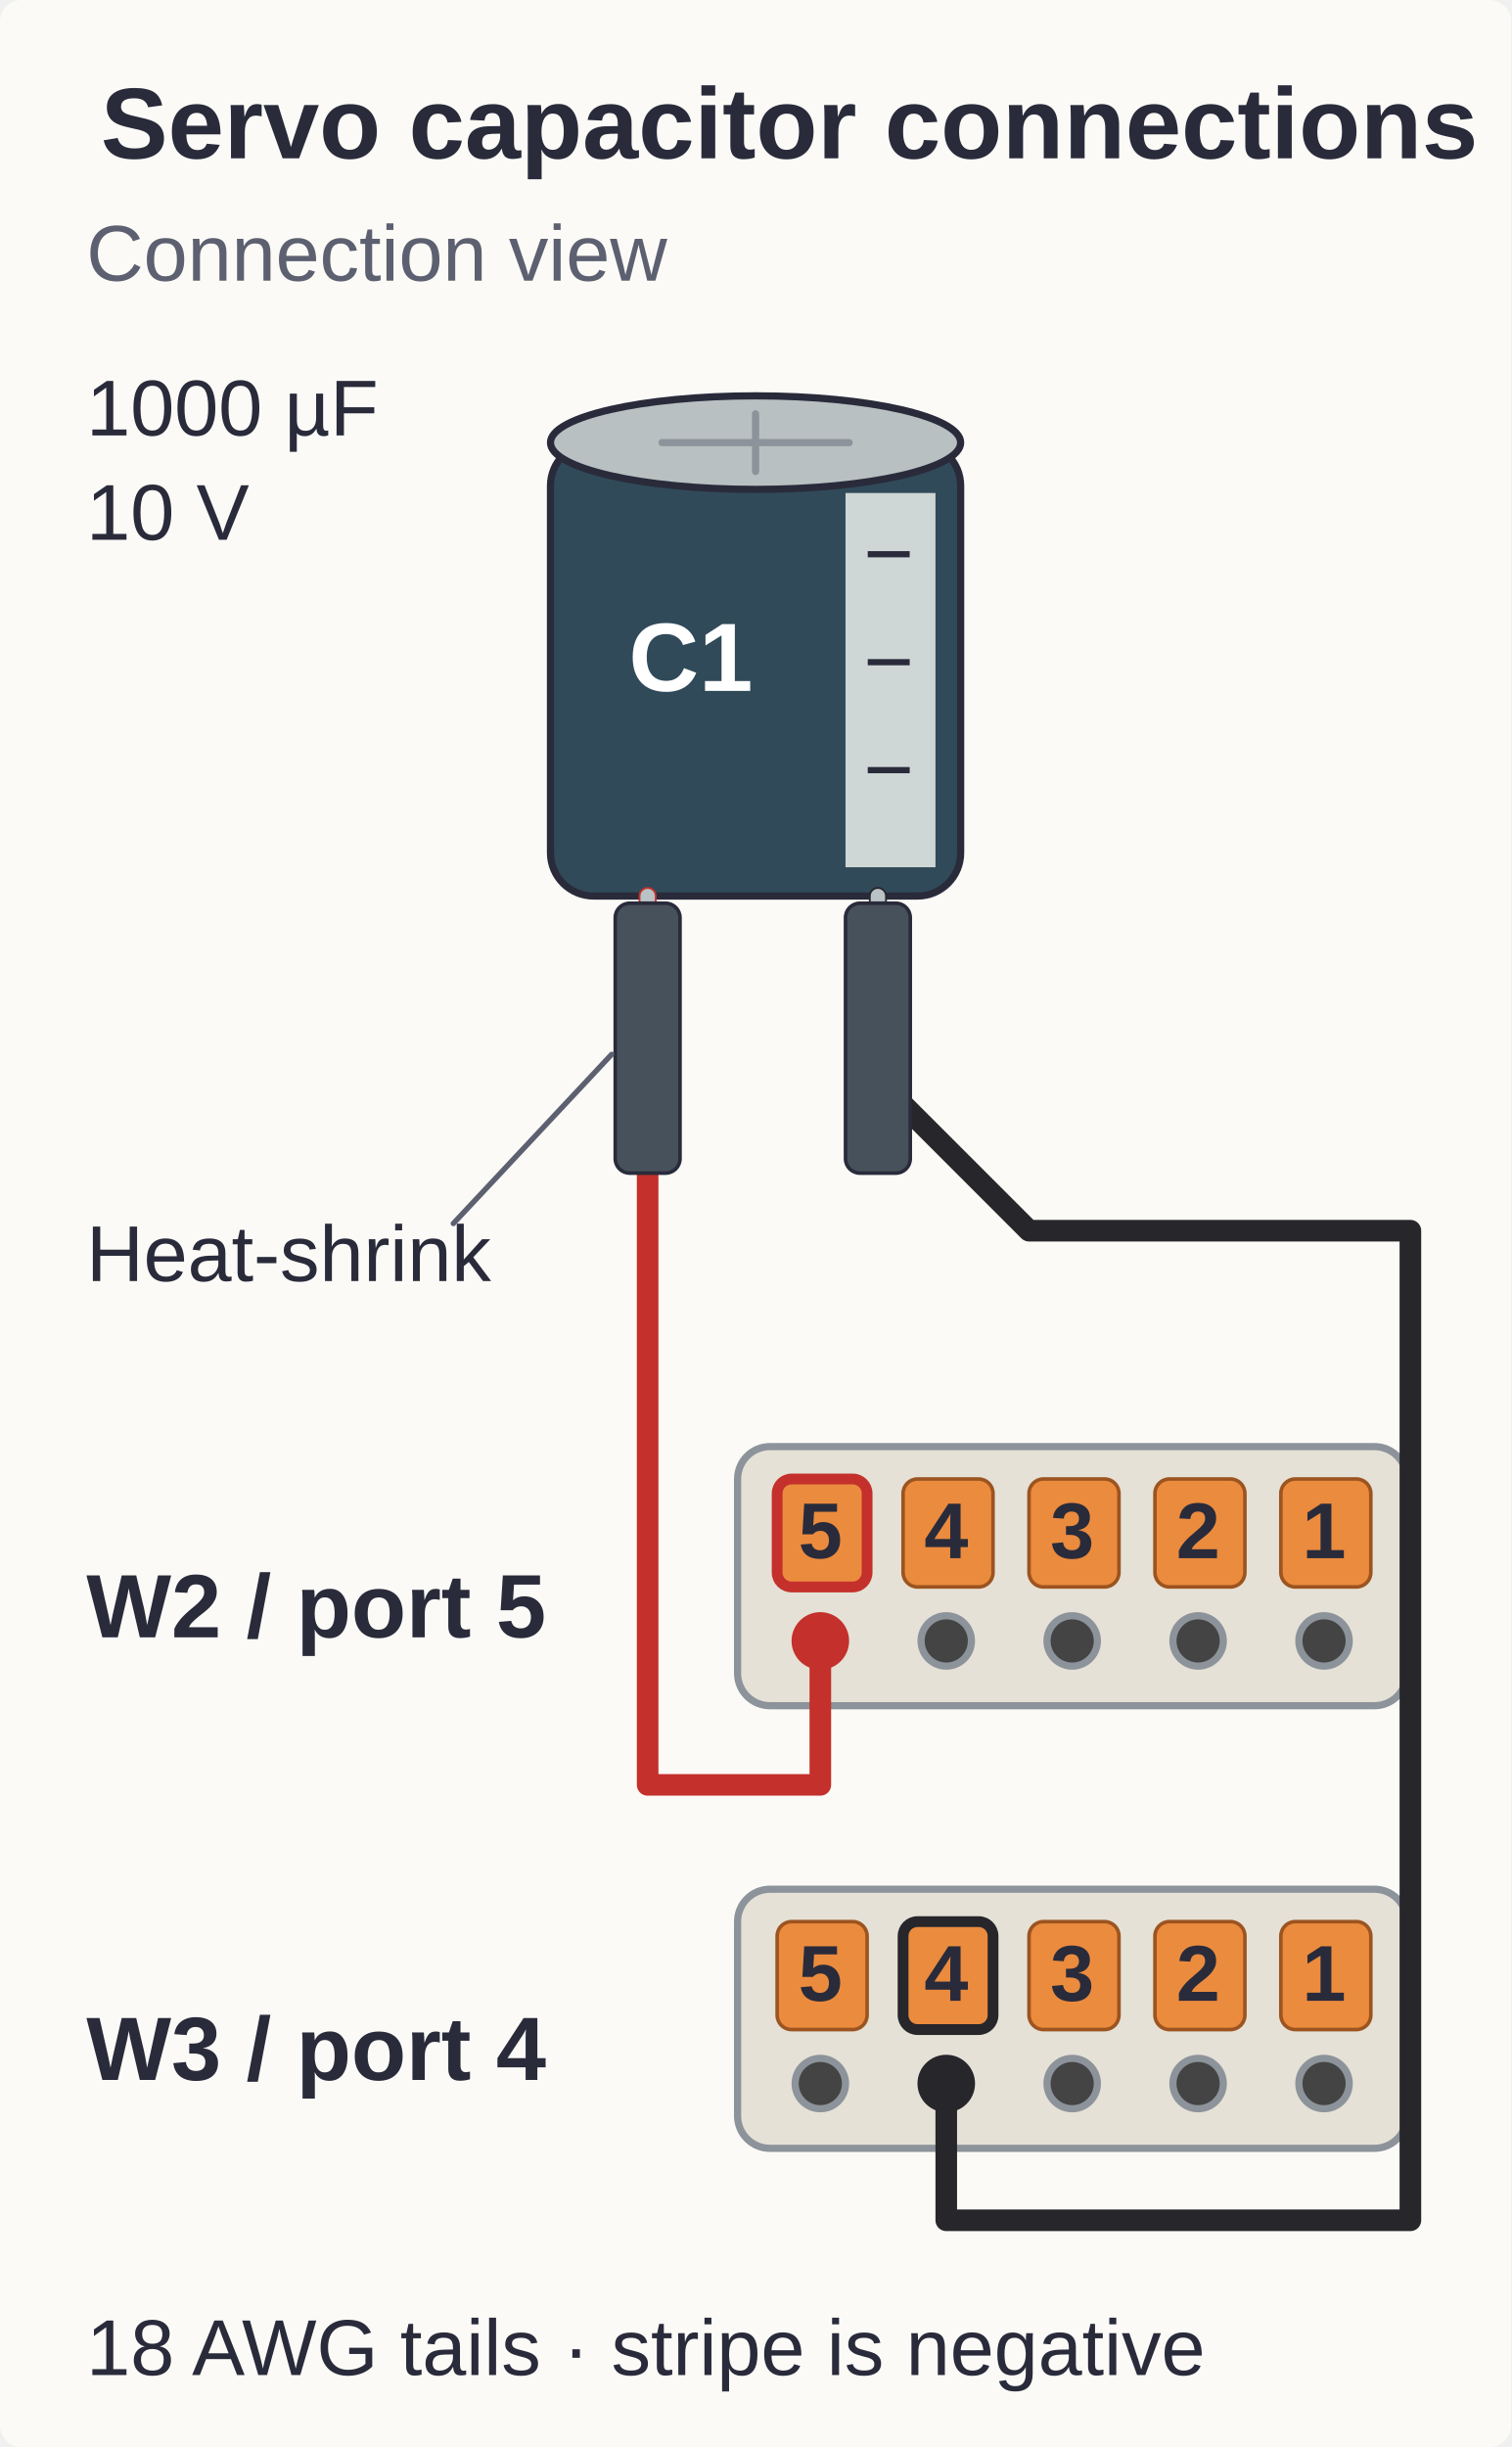
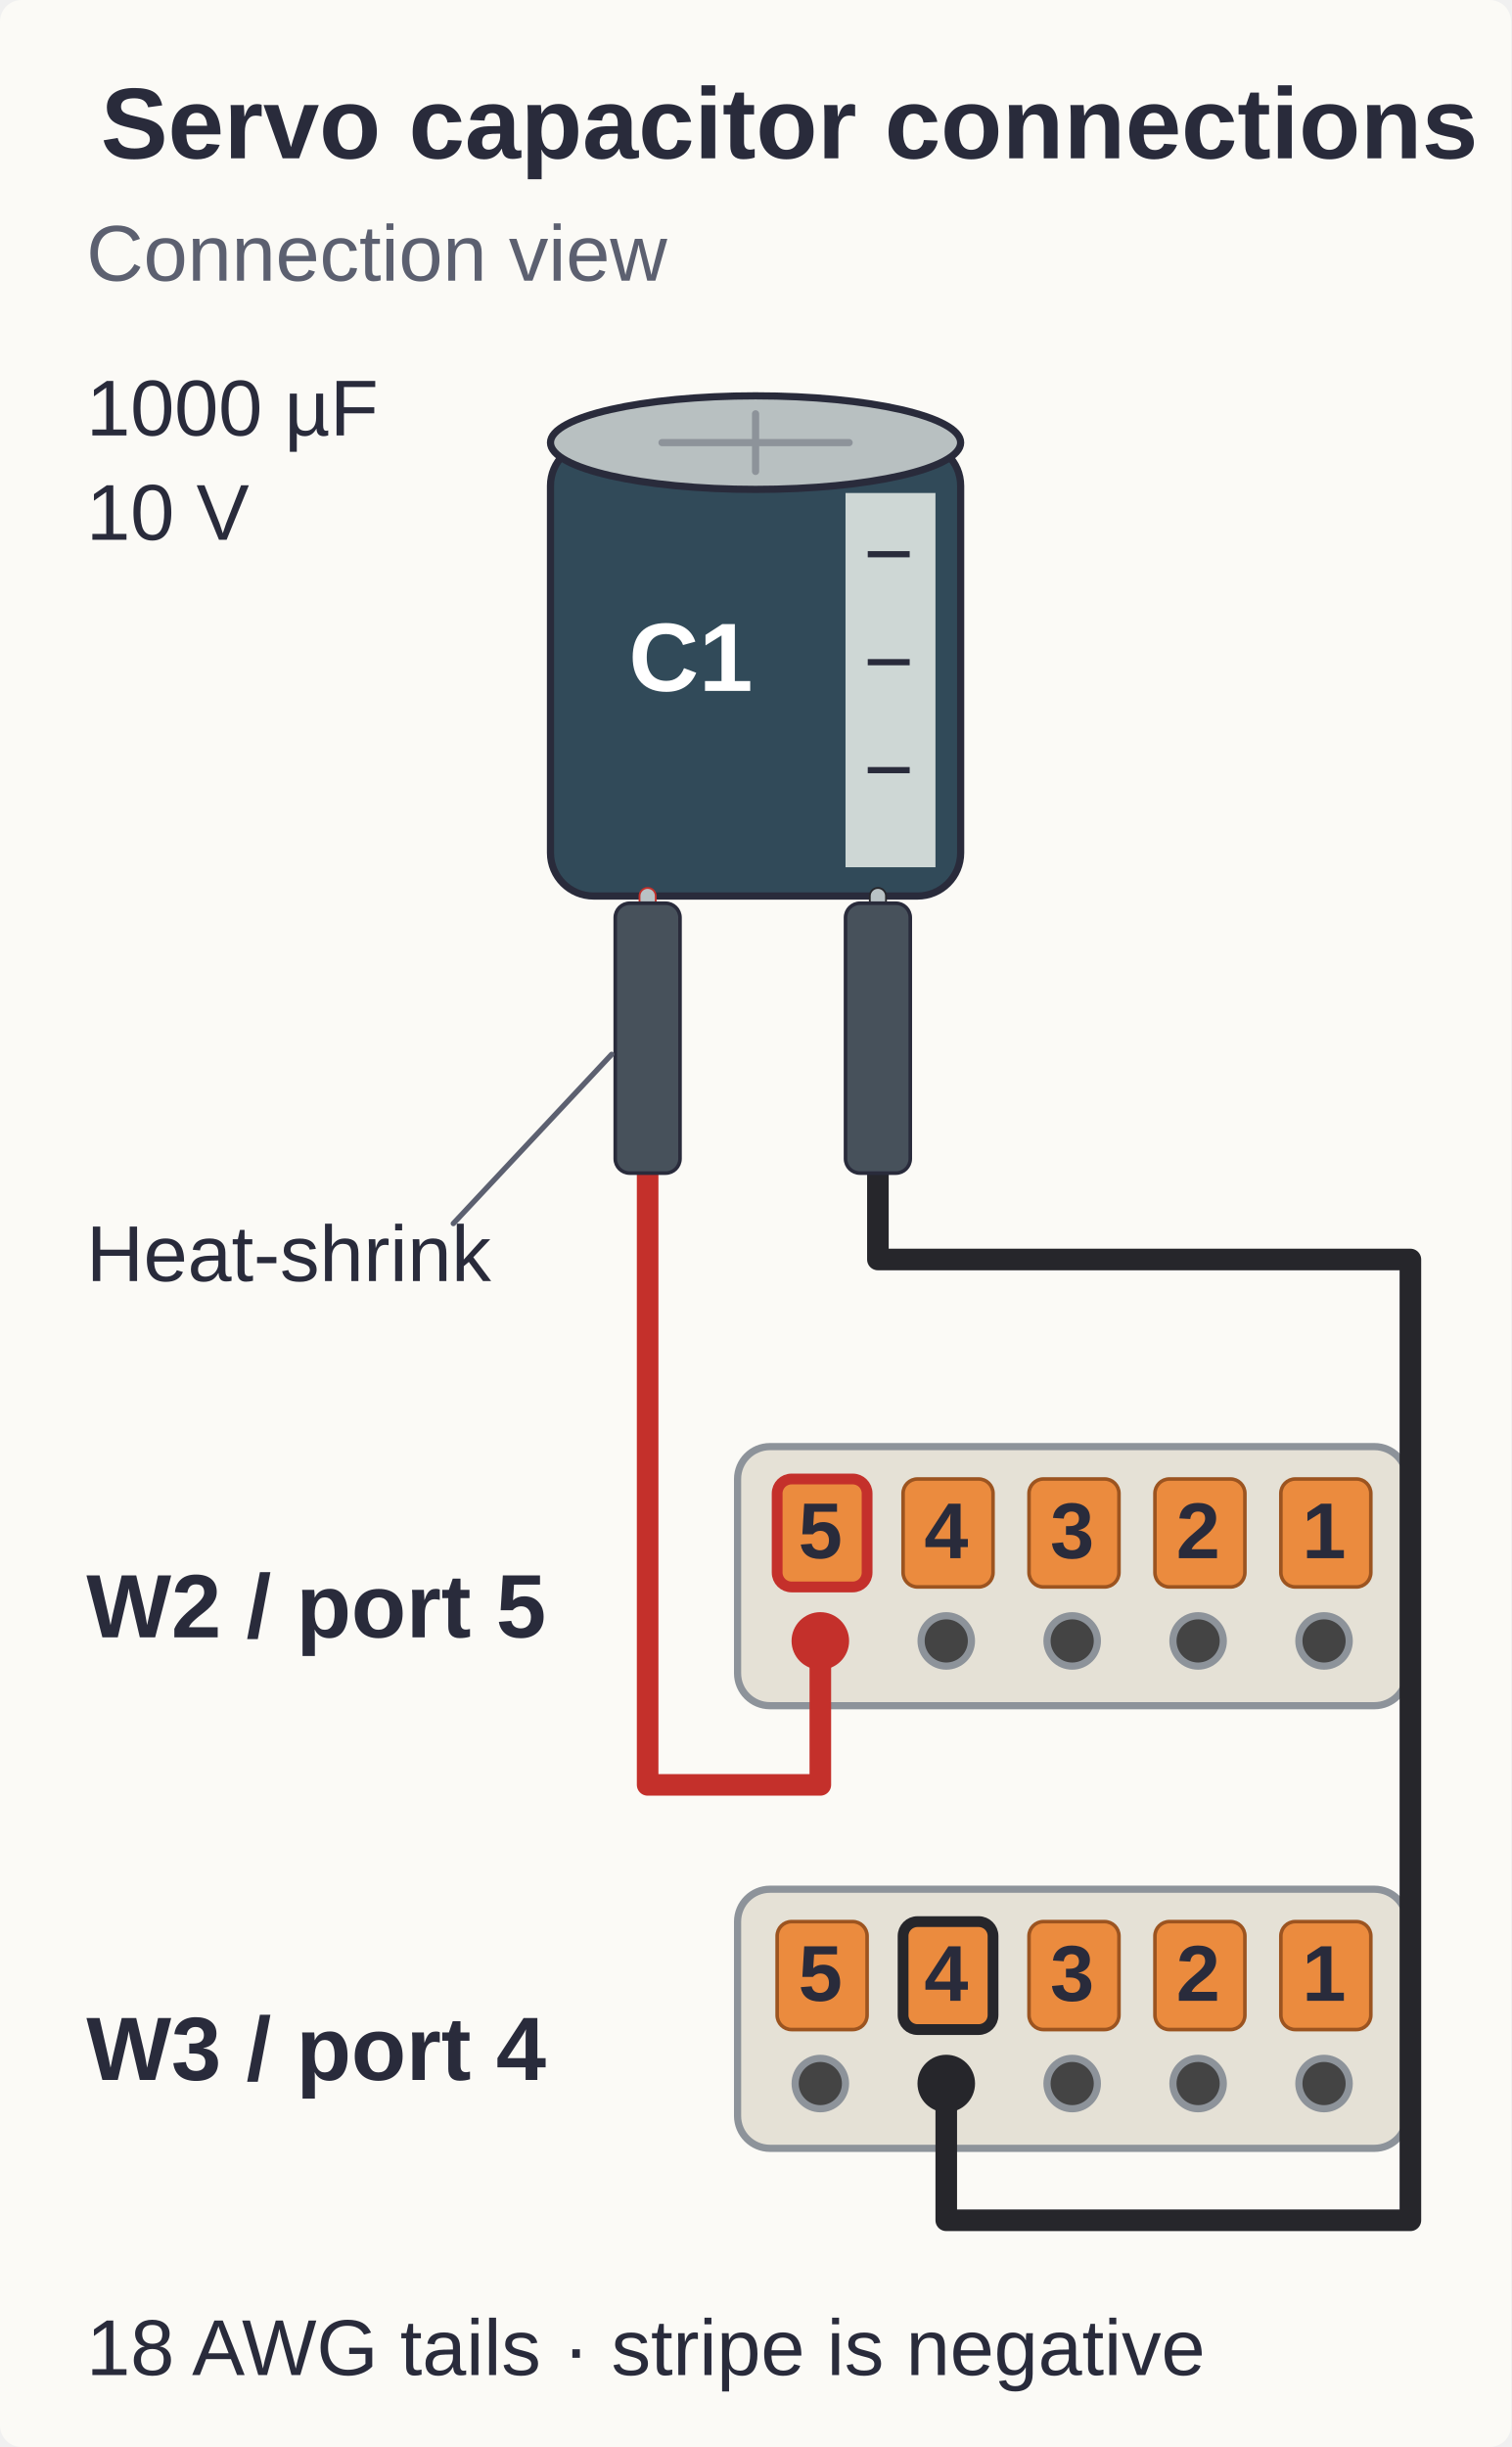
<svg xmlns="http://www.w3.org/2000/svg" viewBox="0 0 420 680" width="420" height="680" role="img">
  <defs>
    <marker id="arrow" viewBox="0 0 10 10" refX="8" refY="5" markerWidth="7" markerHeight="7" orient="auto-start-reverse">
      <path d="M0 0 L10 5 L0 10z" fill="#2f6fb5" />
    </marker>
  </defs>
  <rect x="0" y="0" width="420" height="680" rx="6" fill="#fbfaf6" stroke="none" stroke-width="2" />
  <text x="28" y="44" font-family="Arial,Helvetica,sans-serif" font-size="28" fill="#292b3b" font-weight="700" text-anchor="start">Servo capacitor connections</text>
  <text x="24" y="78" font-family="Arial,Helvetica,sans-serif" font-size="22" fill="#5c6070" font-weight="400" text-anchor="start">Connection view</text>
  <rect x="153" y="123" width="114" height="126" rx="12" fill="#314a59" stroke="#292b3b" stroke-width="2" />
  <ellipse cx="210" cy="123" rx="57" ry="13" fill="#b8c0c1" stroke="#292b3b" stroke-width="2" />
  <path d="M184 123 L236 123" fill="none" stroke="#8d939a" stroke-width="2" stroke-linejoin="round" stroke-linecap="round" />
  <path d="M210 115 L210 131" fill="none" stroke="#8d939a" stroke-width="2" stroke-linejoin="round" stroke-linecap="round" />
  <rect x="235" y="137" width="25" height="104" rx="0" fill="#ced7d5" stroke="none" stroke-width="2" />
  <text x="247" y="162" font-family="Arial,Helvetica,sans-serif" font-size="24" fill="#292b3b" font-weight="400" text-anchor="middle">−</text>
  <text x="247" y="192" font-family="Arial,Helvetica,sans-serif" font-size="24" fill="#292b3b" font-weight="400" text-anchor="middle">−</text>
  <text x="247" y="222" font-family="Arial,Helvetica,sans-serif" font-size="24" fill="#292b3b" font-weight="400" text-anchor="middle">−</text>
  <text x="192" y="192" font-family="Arial,Helvetica,sans-serif" font-size="27" fill="#fff" font-weight="700" text-anchor="middle">C1</text>
  <path d="M180 249 L180 285" fill="none" stroke="#c4302b" stroke-width="5" stroke-linejoin="round" stroke-linecap="round" />
  <path d="M244 249 L244 285" fill="none" stroke="#26262b" stroke-width="5" stroke-linejoin="round" stroke-linecap="round" />
  <path d="M180 249 L180 308" fill="none" stroke="#b9c2c5" stroke-width="4" stroke-linejoin="round" stroke-linecap="round" />
  <path d="M244 249 L244 308" fill="none" stroke="#b9c2c5" stroke-width="4" stroke-linejoin="round" stroke-linecap="round" />
  <text x="24" y="455" font-family="Arial,Helvetica,sans-serif" font-size="25" fill="#292b3b" font-weight="700" text-anchor="start">W2 / port 5</text>
  <rect x="205" y="402" width="186" height="72" rx="9" fill="#e5e1d6" stroke="#8d939a" stroke-width="2" />
  <rect x="216" y="411" width="25" height="30" rx="4" fill="#eb8b3e" stroke="#c4302b" stroke-width="3" />
  <text x="228" y="433" font-family="Arial,Helvetica,sans-serif" font-size="22" fill="#292b3b" font-weight="700" text-anchor="middle">5</text>
  <circle cx="228" cy="456" r="7" fill="#c4302b" stroke="#c4302b" stroke-width="2" />
  <rect x="251" y="411" width="25" height="30" rx="4" fill="#eb8b3e" stroke="#9c5420" stroke-width="1" />
  <text x="263" y="433" font-family="Arial,Helvetica,sans-serif" font-size="22" fill="#292b3b" font-weight="700" text-anchor="middle">4</text>
  <circle cx="263" cy="456" r="7" fill="#444" stroke="#8d939a" stroke-width="2" />
  <rect x="286" y="411" width="25" height="30" rx="4" fill="#eb8b3e" stroke="#9c5420" stroke-width="1" />
  <text x="298" y="433" font-family="Arial,Helvetica,sans-serif" font-size="22" fill="#292b3b" font-weight="700" text-anchor="middle">3</text>
  <circle cx="298" cy="456" r="7" fill="#444" stroke="#8d939a" stroke-width="2" />
  <rect x="321" y="411" width="25" height="30" rx="4" fill="#eb8b3e" stroke="#9c5420" stroke-width="1" />
  <text x="333" y="433" font-family="Arial,Helvetica,sans-serif" font-size="22" fill="#292b3b" font-weight="700" text-anchor="middle">2</text>
  <circle cx="333" cy="456" r="7" fill="#444" stroke="#8d939a" stroke-width="2" />
  <rect x="356" y="411" width="25" height="30" rx="4" fill="#eb8b3e" stroke="#9c5420" stroke-width="1" />
  <text x="368" y="433" font-family="Arial,Helvetica,sans-serif" font-size="22" fill="#292b3b" font-weight="700" text-anchor="middle">1</text>
  <circle cx="368" cy="456" r="7" fill="#444" stroke="#8d939a" stroke-width="2" />
  <text x="24" y="578" font-family="Arial,Helvetica,sans-serif" font-size="25" fill="#292b3b" font-weight="700" text-anchor="start">W3 / port 4</text>
  <rect x="205" y="525" width="186" height="72" rx="9" fill="#e5e1d6" stroke="#8d939a" stroke-width="2" />
  <rect x="216" y="534" width="25" height="30" rx="4" fill="#eb8b3e" stroke="#9c5420" stroke-width="1" />
  <text x="228" y="556" font-family="Arial,Helvetica,sans-serif" font-size="22" fill="#292b3b" font-weight="700" text-anchor="middle">5</text>
  <circle cx="228" cy="579" r="7" fill="#444" stroke="#8d939a" stroke-width="2" />
  <rect x="251" y="534" width="25" height="30" rx="4" fill="#eb8b3e" stroke="#26262b" stroke-width="3" />
  <text x="263" y="556" font-family="Arial,Helvetica,sans-serif" font-size="22" fill="#292b3b" font-weight="700" text-anchor="middle">4</text>
  <circle cx="263" cy="579" r="7" fill="#26262b" stroke="#26262b" stroke-width="2" />
  <rect x="286" y="534" width="25" height="30" rx="4" fill="#eb8b3e" stroke="#9c5420" stroke-width="1" />
  <text x="298" y="556" font-family="Arial,Helvetica,sans-serif" font-size="22" fill="#292b3b" font-weight="700" text-anchor="middle">3</text>
  <circle cx="298" cy="579" r="7" fill="#444" stroke="#8d939a" stroke-width="2" />
  <rect x="321" y="534" width="25" height="30" rx="4" fill="#eb8b3e" stroke="#9c5420" stroke-width="1" />
  <text x="333" y="556" font-family="Arial,Helvetica,sans-serif" font-size="22" fill="#292b3b" font-weight="700" text-anchor="middle">2</text>
  <circle cx="333" cy="579" r="7" fill="#444" stroke="#8d939a" stroke-width="2" />
  <rect x="356" y="534" width="25" height="30" rx="4" fill="#eb8b3e" stroke="#9c5420" stroke-width="1" />
  <text x="368" y="556" font-family="Arial,Helvetica,sans-serif" font-size="22" fill="#292b3b" font-weight="700" text-anchor="middle">1</text>
  <circle cx="368" cy="579" r="7" fill="#444" stroke="#8d939a" stroke-width="2" />
  <path d="M180 300 L180 496 L228 496 L228 456" fill="none" stroke="#c4302b" stroke-width="6" stroke-linejoin="round" stroke-linecap="round" />
-   <path d="M244 300 L286 342 L392 342 L392 617 L263 617 L263 579" fill="none" stroke="#26262b" stroke-width="6" stroke-linejoin="round" stroke-linecap="round" />
+   <path d="M244 300 L244 350 L392 350 L392 617 L263 617 L263 579" fill="none" stroke="#26262b" stroke-width="6" stroke-linejoin="round" stroke-linecap="round" />
  <rect x="171" y="251" width="18" height="75" rx="4" fill="#47515b" stroke="#292b3b" stroke-width="1" />
  <rect x="235" y="251" width="18" height="75" rx="4" fill="#47515b" stroke="#292b3b" stroke-width="1" />
  <text x="24" y="121" font-family="Arial,Helvetica,sans-serif" font-size="22" fill="#292b3b" font-weight="400" text-anchor="start">1000 µF</text>
  <text x="24" y="150" font-family="Arial,Helvetica,sans-serif" font-size="22" fill="#292b3b" font-weight="400" text-anchor="start">10 V</text>
  <text x="24" y="356" font-family="Arial,Helvetica,sans-serif" font-size="22" fill="#292b3b" font-weight="400" text-anchor="start">Heat-shrink</text>
  <path d="M126 340 L170 293" fill="none" stroke="#5c6070" stroke-width="1.5" stroke-linejoin="round" stroke-linecap="round" />
  <text x="24" y="660" font-family="Arial,Helvetica,sans-serif" font-size="22" fill="#292b3b" font-weight="400" text-anchor="start">18 AWG tails · stripe is negative</text>
</svg>
